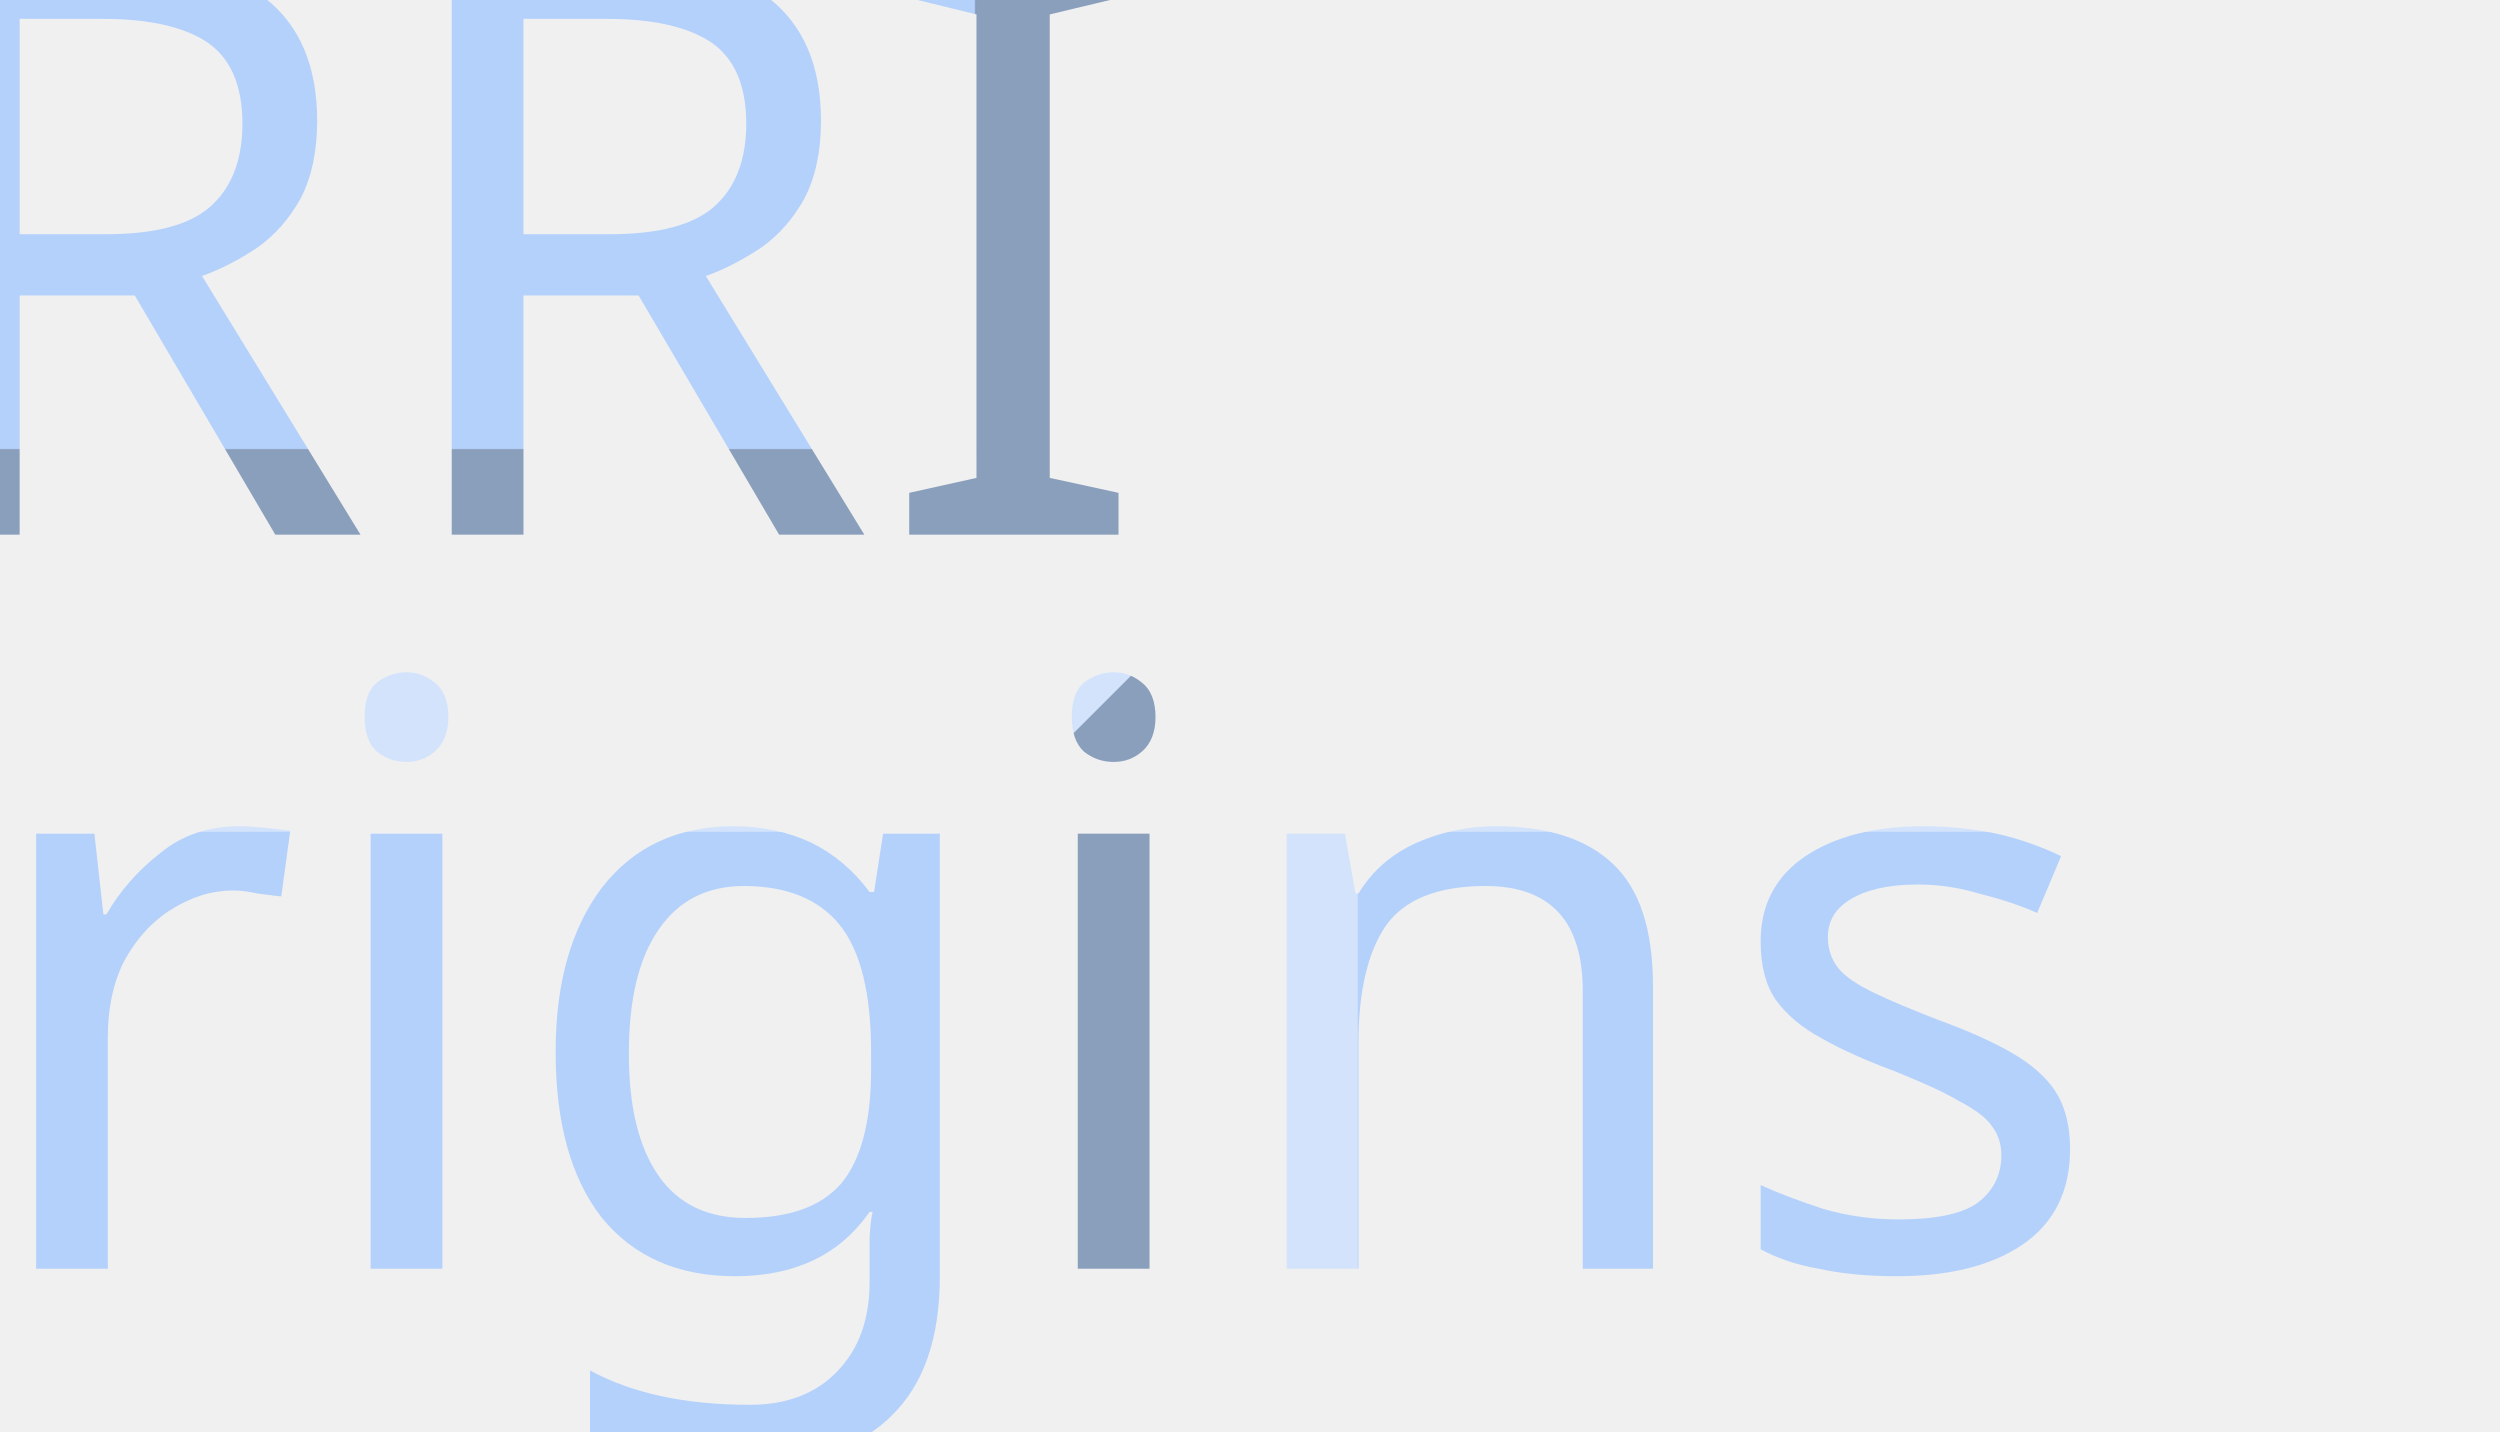
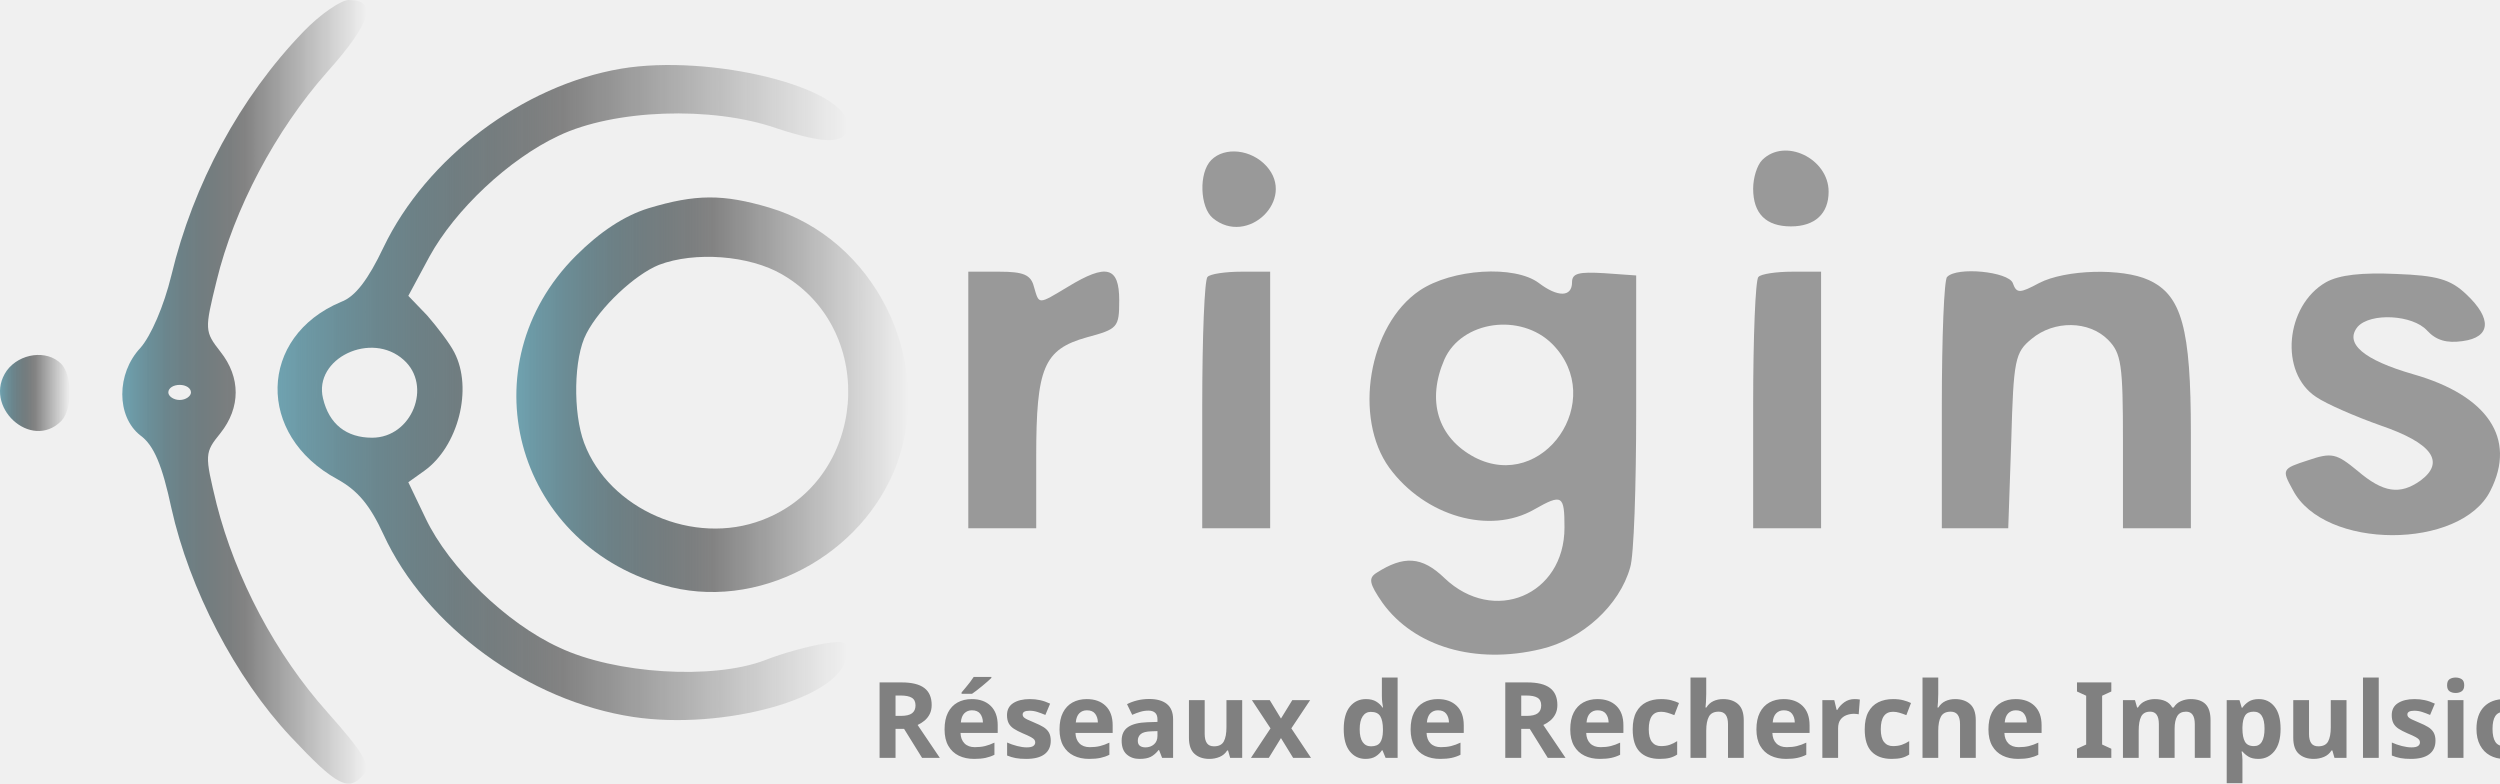
- <svg xmlns="http://www.w3.org/2000/svg" xmlns:xlink="http://www.w3.org/1999/xlink" width="26.128mm" height="14.965mm" viewBox="0 0 26.128 14.965" version="1.1" id="svg1">
-   <defs id="defs1">
-     <pattern xlink:href="#Tiles" preserveAspectRatio="xMidYMid" id="pattern34" patternTransform="scale(0.2)" />
-     <pattern patternUnits="userSpaceOnUse" width="100" height="100" id="Tiles" preserveAspectRatio="xMidYMid" patternTransform="translate(0,0) scale(0.2,0.2)" style="fill:#a8cbfe">
-       <g id="g9422">
-         <rect style="fill-opacity:1;stroke:none" width="100" height="100" x="0" y="0" id="rect2996" />
-         <path id="rect7383" style="fill:#ffffff;fill-opacity:0.425;stroke-width:0" d="M 60,40 50,50 V 0 H 60 Z M 50,50 v 10 40 H 60 V 60 h 40 V 50 H 60 Z m 0,0 -10,10 H 0 V 50 Z" />
-         <path id="rect7385" style="fill:#000000;fill-opacity:0.301;stroke-width:0" d="M 40,60 50,50 v 50 H 40 Z M 100,40 V 50 H 50 L 60,40 Z M 40,0 V 40 H 0 V 50 H 40 50 V 40 0 Z" />
-       </g>
-     </pattern>
-     <clipPath clipPathUnits="userSpaceOnUse" id="clipPath24">
-       <rect style="fill:none;stroke:#000000;stroke-width:1;stroke-linecap:butt;stroke-linejoin:bevel;paint-order:stroke markers fill;stop-color:#000000" id="rect24" width="45" height="77.937" x="251.534" y="222.735" />
-     </clipPath>
-     <clipPath clipPathUnits="userSpaceOnUse" id="clipPath5">
-       <path id="path5" style="stroke-width:0.1;stroke-linecap:square;paint-order:markers fill stroke;stop-color:#000000" d="M 438.251,553.764 H 1298.121 V 755.159 H 438.251 Z" />
-     </clipPath>
-     <linearGradient id="swatch11">
-       <stop style="stop-color:#000000;stop-opacity:1;" offset="0" id="stop12" />
+ <svg xmlns="http://www.w3.org/2000/svg" xmlns:xlink="http://www.w3.org/1999/xlink" width="116.863mm" height="36.631mm" viewBox="0 0 116.863 36.631" version="1.1" id="svg8">
+   <defs id="defs2">
+     <linearGradient id="linearGradient4439">
+       <stop style="stop-color:#6fa2b0;stop-opacity:1;" offset="0" id="stop4435" />
+       <stop id="stop4451" offset="0.25" style="stop-color:#415b62;stop-opacity:0.749;" />
+       <stop id="stop4449" offset="0.5" style="stop-color:#141414;stop-opacity:0.498;" />
+       <stop style="stop-color:#141414;stop-opacity:0;" offset="1" id="stop4437" />
    </linearGradient>
-     <linearGradient id="swatch6">
-       <stop style="stop-color:#0001fb;stop-opacity:1;" offset="0" id="stop7" />
-     </linearGradient>
+     <meshgradient id="meshgradient4183" gradientUnits="userSpaceOnUse" x="3035.262" y="330.374">
+       <meshrow id="meshrow4185">
+         <meshpatch id="meshpatch4187">
+           <stop path="c 94.95,0  189.899,0  284.849,0" style="stop-color:#ffffff;stop-opacity:1" id="stop4189" />
+           <stop path="c 0,115.904  0,231.809  0,347.713" style="stop-color:#000000;stop-opacity:1" id="stop4191" />
+           <stop path="c -94.95,0  -189.899,0  -284.849,0" style="stop-color:#ffffff;stop-opacity:1" id="stop4193" />
+           <stop path="c 0,-115.904  0,-231.809  0,-347.713" style="stop-color:#000000;stop-opacity:1" id="stop4195" />
+         </meshpatch>
+       </meshrow>
+     </meshgradient>
+     <meshgradient id="meshgradient4197" gradientUnits="userSpaceOnUse" x="6.469" y="468.395">
+       <meshrow id="meshrow4199">
+         <meshpatch id="meshpatch4201">
+           <stop path="c 31.094,0  62.188,0  93.281,0" style="stop-color:#ffffff;stop-opacity:1" id="stop4203" />
+           <stop path="c 0,33.934  0,67.869  0,101.803" style="stop-color:#000000;stop-opacity:1" id="stop4205" />
+           <stop path="c -31.094,0  -62.188,0  -93.281,0" style="stop-color:#ffffff;stop-opacity:1" id="stop4207" />
+           <stop path="c 0,-33.934  0,-67.869  0,-101.803" style="stop-color:#000000;stop-opacity:1" id="stop4209" />
+         </meshpatch>
+       </meshrow>
+     </meshgradient>
+     <meshgradient id="meshgradient4211" gradientUnits="userSpaceOnUse" x="2579.5" y="339.5">
+       <meshrow id="meshrow4213">
+         <meshpatch id="meshpatch4215">
+           <stop path="c 110.333,0  220.667,0  331,0" style="stop-color:#ffffff;stop-opacity:1" id="stop4217" />
+           <stop path="c 0,113.859  0,227.718  0,341.577" style="stop-color:#000000;stop-opacity:1" id="stop4219" />
+           <stop path="c -110.333,0  -220.667,0  -331,0" style="stop-color:#ffffff;stop-opacity:1" id="stop4221" />
+           <stop path="c 0,-113.859  0,-227.718  0,-341.577" style="stop-color:#000000;stop-opacity:1" id="stop4223" />
+         </meshpatch>
+       </meshrow>
+     </meshgradient>
+     <meshgradient id="meshgradient4225" gradientUnits="userSpaceOnUse" x="2329.5" y="339.5">
+       <meshrow id="meshrow4227">
+         <meshpatch id="meshpatch4229">
+           <stop path="c 30.333,0  60.667,0  91,0" style="stop-color:#ffffff;stop-opacity:1" id="stop4231" />
+           <stop path="c 0,113.667  0,227.333  0,341" style="stop-color:#000000;stop-opacity:1" id="stop4233" />
+           <stop path="c -30.333,0  -60.667,0  -91,0" style="stop-color:#ffffff;stop-opacity:1" id="stop4235" />
+           <stop path="c 0,-113.667  0,-227.333  0,-341" style="stop-color:#000000;stop-opacity:1" id="stop4237" />
+         </meshpatch>
+       </meshrow>
+     </meshgradient>
+     <meshgradient id="meshgradient4239" gradientUnits="userSpaceOnUse" x="1821.131" y="172.005">
+       <meshrow id="meshrow4241">
+         <meshpatch id="meshpatch4243">
+           <stop path="c 118.123,0  236.246,0  354.369,0" style="stop-color:#ffffff;stop-opacity:1" id="stop4245" />
+           <stop path="c 0,169.589  0,339.179  0,508.768" style="stop-color:#000000;stop-opacity:1" id="stop4247" />
+           <stop path="c -118.123,0  -236.246,0  -354.369,0" style="stop-color:#ffffff;stop-opacity:1" id="stop4249" />
+           <stop path="c 0,-169.589  0,-339.179  0,-508.768" style="stop-color:#000000;stop-opacity:1" id="stop4251" />
+         </meshpatch>
+       </meshrow>
+     </meshgradient>
+     <meshgradient id="meshgradient4253" gradientUnits="userSpaceOnUse" x="1599.5" y="339.5">
+       <meshrow id="meshrow4255">
+         <meshpatch id="meshpatch4257">
+           <stop path="c 30.333,0  60.667,0  91,0" style="stop-color:#ffffff;stop-opacity:1" id="stop4259" />
+           <stop path="c 0,113.667  0,227.333  0,341" style="stop-color:#000000;stop-opacity:1" id="stop4261" />
+           <stop path="c -30.333,0  -60.667,0  -91,0" style="stop-color:#ffffff;stop-opacity:1" id="stop4263" />
+           <stop path="c 0,-113.667  0,-227.333  0,-341" style="stop-color:#000000;stop-opacity:1" id="stop4265" />
+         </meshpatch>
+       </meshrow>
+     </meshgradient>
+     <meshgradient id="meshgradient4267" gradientUnits="userSpaceOnUse" x="1289.5" y="339.5">
+       <meshrow id="meshrow4269">
+         <meshpatch id="meshpatch4271">
+           <stop path="c 67,0  134,0  201,0" style="stop-color:#ffffff;stop-opacity:1" id="stop4273" />
+           <stop path="c 0,113.702  0,227.405  0,341.107" style="stop-color:#000000;stop-opacity:1" id="stop4275" />
+           <stop path="c -67,0  -134,0  -201,0" style="stop-color:#ffffff;stop-opacity:1" id="stop4277" />
+           <stop path="c 0,-113.702  0,-227.405  0,-341.107" style="stop-color:#000000;stop-opacity:1" id="stop4279" />
+         </meshpatch>
+       </meshrow>
+     </meshgradient>
+     <meshgradient id="meshgradient4281" gradientUnits="userSpaceOnUse" x="690.663" y="255.024">
+       <meshrow id="meshrow4283">
+         <meshpatch id="meshpatch4285">
+           <stop path="c 173.44,0  346.88,0  520.32,0" style="stop-color:#ffffff;stop-opacity:1" id="stop4287" />
+           <stop path="c 0,174.615  0,349.23  0,523.844" style="stop-color:#000000;stop-opacity:1" id="stop4289" />
+           <stop path="c -173.44,0  -346.88,0  -520.32,0" style="stop-color:#ffffff;stop-opacity:1" id="stop4291" />
+           <stop path="c 0,-174.615  0,-349.23  0,-523.844" style="stop-color:#000000;stop-opacity:1" id="stop4293" />
+         </meshpatch>
+       </meshrow>
+     </meshgradient>
+     <meshgradient id="meshgradient4295" gradientUnits="userSpaceOnUse" x="2329.5" y="739.5">
+       <meshrow id="meshrow4297">
+         <meshpatch id="meshpatch4299">
+           <stop path="c 33.667,0  67.333,0  101,0" style="stop-color:#ffffff;stop-opacity:1" id="stop4301" />
+           <stop path="c 0,33.833  0,67.666  0,101.499" style="stop-color:#000000;stop-opacity:1" id="stop4303" />
+           <stop path="c -33.667,0  -67.333,0  -101,0" style="stop-color:#ffffff;stop-opacity:1" id="stop4305" />
+           <stop path="c 0,-33.833  0,-67.666  0,-101.499" style="stop-color:#000000;stop-opacity:1" id="stop4307" />
+         </meshpatch>
+       </meshrow>
+     </meshgradient>
+     <meshgradient id="meshgradient4309" gradientUnits="userSpaceOnUse" x="1599.706" y="738.815">
+       <meshrow id="meshrow4311">
+         <meshpatch id="meshpatch4313">
+           <stop path="c 32.756,0  65.512,0  98.269,0" style="stop-color:#ffffff;stop-opacity:1" id="stop4315" />
+           <stop path="c 0,33.678  0,67.357  0,101.035" style="stop-color:#000000;stop-opacity:1" id="stop4317" />
+           <stop path="c -32.756,0  -65.512,0  -98.269,0" style="stop-color:#ffffff;stop-opacity:1" id="stop4319" />
+           <stop path="c 0,-33.678  0,-67.357  0,-101.035" style="stop-color:#000000;stop-opacity:1" id="stop4321" />
+         </meshpatch>
+       </meshrow>
+     </meshgradient>
+     <linearGradient xlink:href="#linearGradient4439" id="linearGradient4441" x1="690.667" y1="516.946" x2="1210.978" y2="516.946" gradientUnits="userSpaceOnUse" />
+     <linearGradient xlink:href="#linearGradient4439" id="linearGradient4443" x1="6.472" y1="519.297" x2="99.746" y2="519.297" gradientUnits="userSpaceOnUse" />
+     <linearGradient xlink:href="#linearGradient4439" id="linearGradient4445" x1="169" y1="520.814" x2="492.633" y2="520.814" gradientUnits="userSpaceOnUse" />
+     <linearGradient xlink:href="#linearGradient4439" id="linearGradient4447" x1="374.722" y1="519.85" x2="1130" y2="519.85" gradientUnits="userSpaceOnUse" />
  </defs>
-   <g id="layer1" transform="translate(-57.81022,-83.30639)">
-     <text xml:space="preserve" style="font-size:8.467px;font-family:Sawasdee;-inkscape-font-specification:Sawasdee;text-align:center;word-spacing:-0.008px;text-anchor:middle;opacity:0.823;fill:url(#pattern34);fill-opacity:1;stroke:#fff7f7;stroke-width:0" x="70.845" y="85.296" id="text1">
-       <tspan style="font-style:normal;font-variant:normal;font-weight:normal;font-stretch:normal;font-size:8.467px;font-family:'padmaa-Bold.1.1';-inkscape-font-specification:'padmaa-Bold.1.1';text-align:center;word-spacing:-0.008px;text-anchor:middle;fill:url(#pattern34);fill-opacity:1;stroke-width:0" x="70.845" y="85.296" id="tspan2" dy="3.6">RRI</tspan>
-       <tspan style="font-style:normal;font-variant:normal;font-weight:normal;font-stretch:normal;font-size:8.467px;font-family:'padmaa-Bold.1.1';-inkscape-font-specification:'padmaa-Bold.1.1';text-align:center;word-spacing:-0.008px;text-anchor:middle;fill:url(#pattern34);fill-opacity:1;stroke-width:0" x="70.845" y="96.568" id="tspan3">Origins</tspan>
-     </text>
+   <g id="layer1" transform="translate(-59.49689,-90.45214)">
+     <g id="g34" transform="matrix(0.03527778,0,0,-0.03527778,59.25138,127.141)" style="fill:#000000;stroke:none">
+       <path id="path10" d="M 409,998 C 325,911 263,796 234,675 c -10,-41 -27,-80 -41,-96 -32,-34 -32,-91 0,-116 18,-13 29,-40 41,-96 24,-108 85,-225 158,-303 62,-66 77,-74 97,-50 10,11 0,28 -48,82 -69,77 -122,178 -147,276 -16,66 -16,68 5,94 27,34 27,74 0,108 -21,27 -21,29 -5,94 23,95 78,199 146,276 59,66 68,96 29,96 -10,0 -38,-19 -60,-42 z M 260,520 c 0,-5 -7,-10 -15,-10 -8,0 -15,5 -15,10 0,6 7,10 15,10 8,0 15,-4 15,-10 z" style="fill-opacity:1;fill:url(#linearGradient4445)" />
+       <path id="path12" d="M 830,949 C 700,927 572,831 515,712 495,670 478,647 459,640 349,594 346,463 454,405 c 27,-15 43,-34 61,-73 56,-122 192,-221 331,-242 120,-18 275,25 282,79 3,21 1,23 -30,18 -18,-3 -53,-12 -78,-22 -69,-26 -198,-18 -272,17 -70,32 -146,106 -177,171 l -23,48 21,15 c 45,32 65,109 40,157 -6,12 -23,34 -36,49 l -25,26 28,52 c 34,62 105,129 171,160 73,35 203,40 289,10 67,-22 94,-21 94,4 0,50 -181,95 -300,75 z M 542,563 c 38,-34 11,-103 -42,-103 -34,0 -57,18 -65,52 -13,53 64,90 107,51 z" style="fill-opacity:1;fill:url(#linearGradient4447)" />
+       <path id="path14" d="m 1612,828 c -17,-17 -15,-63 2,-77 46,-38 111,25 71,69 -20,22 -55,26 -73,8 z" style="stroke:url(#meshgradient4309);stroke-opacity:1;stroke-width:0.992;stroke-miterlimit:4;stroke-dasharray:none;fill:#999999;fill-opacity:1" />
+       <path id="path16" d="m 2342,828 c -7,-7 -12,-24 -12,-38 0,-33 17,-50 50,-50 32,0 50,17 50,46 0,44 -58,72 -88,42 z" style="stroke:url(#meshgradient4295);stroke-opacity:1;stroke-width:0.992;stroke-miterlimit:4;stroke-dasharray:none;fill:#999999;fill-opacity:1" />
+       <path id="path18" d="M 866,764 C 834,754 802,733 770,701 626,557 688,322 885,265 c 124,-37 266,38 311,162 49,138 -31,297 -170,338 -61,18 -97,18 -160,-1 z m 178,-88 c 128,-75 111,-273 -27,-325 -91,-35 -203,14 -236,102 -15,40 -14,113 3,145 18,35 64,78 96,91 47,18 120,13 164,-13 z" style="stroke:url(#meshgradient4281);stroke-opacity:1;stroke-width:0.992;stroke-miterlimit:4;stroke-dasharray:none;fill:url(#linearGradient4441);fill-opacity:1" />
+       <path id="path20" d="M 1290,510 V 340 h 45 45 v 95 c 0,118 10,142 67,158 41,11 43,13 43,49 0,45 -17,49 -68,18 -40,-24 -38,-24 -45,0 -4,16 -14,20 -46,20 h -41 z" style="stroke:url(#meshgradient4267);stroke-opacity:1;stroke-width:0.992;stroke-miterlimit:4;stroke-dasharray:none;fill:#999999;fill-opacity:1" />
+       <path id="path22" d="m 1607,673 c -4,-3 -7,-80 -7,-170 V 340 h 45 45 v 170 170 h -38 c -21,0 -42,-3 -45,-7 z" style="stroke:url(#meshgradient4253);stroke-opacity:1;stroke-width:0.992;stroke-miterlimit:4;stroke-dasharray:none;fill:#999999;fill-opacity:1" />
+       <path id="path24" d="m 1888,655 c -68,-46 -88,-169 -40,-235 47,-64 133,-89 192,-55 37,21 40,19 40,-24 0,-90 -94,-129 -159,-67 -30,29 -54,30 -90,7 -11,-7 -10,-14 8,-40 42,-58 123,-82 210,-61 55,13 104,58 118,108 5,15 8,108 8,207 v 180 l -42,3 c -34,2 -43,0 -43,-12 0,-20 -19,-20 -44,-1 -32,24 -115,19 -158,-10 z m 176,-71 c 73,-74 -12,-197 -103,-150 -49,26 -64,75 -40,130 23,51 101,62 143,20 z" style="stroke:url(#meshgradient4239);stroke-opacity:1;stroke-width:0.992;stroke-miterlimit:4;stroke-dasharray:none;fill:#999999;fill-opacity:1" />
+       <path id="path26" d="m 2337,673 c -4,-3 -7,-80 -7,-170 V 340 h 45 45 v 170 170 h -38 c -21,0 -42,-3 -45,-7 z" style="stroke:url(#meshgradient4225);stroke-opacity:1;stroke-width:0.992;stroke-miterlimit:4;stroke-dasharray:none;fill:#999999;fill-opacity:1" />
+       <path id="path28" d="m 2587,673 c -4,-3 -7,-80 -7,-170 V 340 h 44 44 l 4,116 c 3,108 5,117 27,135 30,25 76,24 101,-1 18,-18 20,-33 20,-135 V 340 h 45 45 v 126 c 0,139 -12,183 -56,203 -35,16 -110,14 -145,-4 -26,-14 -30,-14 -35,0 -6,15 -74,22 -87,8 z" style="stroke:url(#meshgradient4211);stroke-opacity:1;stroke-width:0.992;stroke-miterlimit:4;stroke-dasharray:none;fill:#999999;fill-opacity:1" />
+       <path id="path30" d="m 3089,666 c -54,-31 -62,-120 -13,-152 13,-9 52,-26 86,-38 67,-23 86,-48 52,-73 -27,-19 -49,-16 -83,13 -28,23 -34,25 -66,14 -34,-11 -35,-12 -20,-39 41,-80 223,-80 262,-1 35,69 -4,126 -102,154 -66,19 -92,41 -74,63 17,19 73,16 92,-5 12,-13 26,-17 47,-14 38,5 39,30 5,62 -21,20 -39,25 -93,27 -45,2 -75,-1 -93,-11 z" style="stroke:url(#meshgradient4183);stroke-opacity:1;stroke-width:0.992;stroke-miterlimit:4;stroke-dasharray:none;fill:#999999;fill-opacity:1" />
+       <path id="path32" d="m 16,549 c -33,-47 32,-107 72,-67 15,15 15,61 0,76 -19,19 -55,14 -72,-9 z" style="stroke:url(#meshgradient4197);stroke-opacity:1;stroke-width:0.992;stroke-miterlimit:4;stroke-dasharray:none;fill:url(#linearGradient4443);fill-opacity:1" />
+       <text xml:space="preserve" style="font-style:normal;font-variant:normal;font-weight:bold;font-stretch:normal;font-size:140px;line-height:1.25;font-family:Sawasdee;-inkscape-font-specification:'Sawasdee, Bold';font-variant-ligatures:normal;font-variant-caps:normal;font-variant-numeric:normal;font-feature-settings:normal;text-align:start;writing-mode:lr-tb;text-anchor:start;opacity:1;fill:#ffffff;stroke:#fff7f7;stroke-width:0" x="1159.865" y="-35.812" id="text59" transform="scale(1,-1)">
+         <tspan id="tspan57" x="1159.865" y="-35.812" style="fill:#808080;stroke-width:0">Réseaux de Recherche Impulsion</tspan>
+       </text>
+     </g>
  </g>
</svg>
